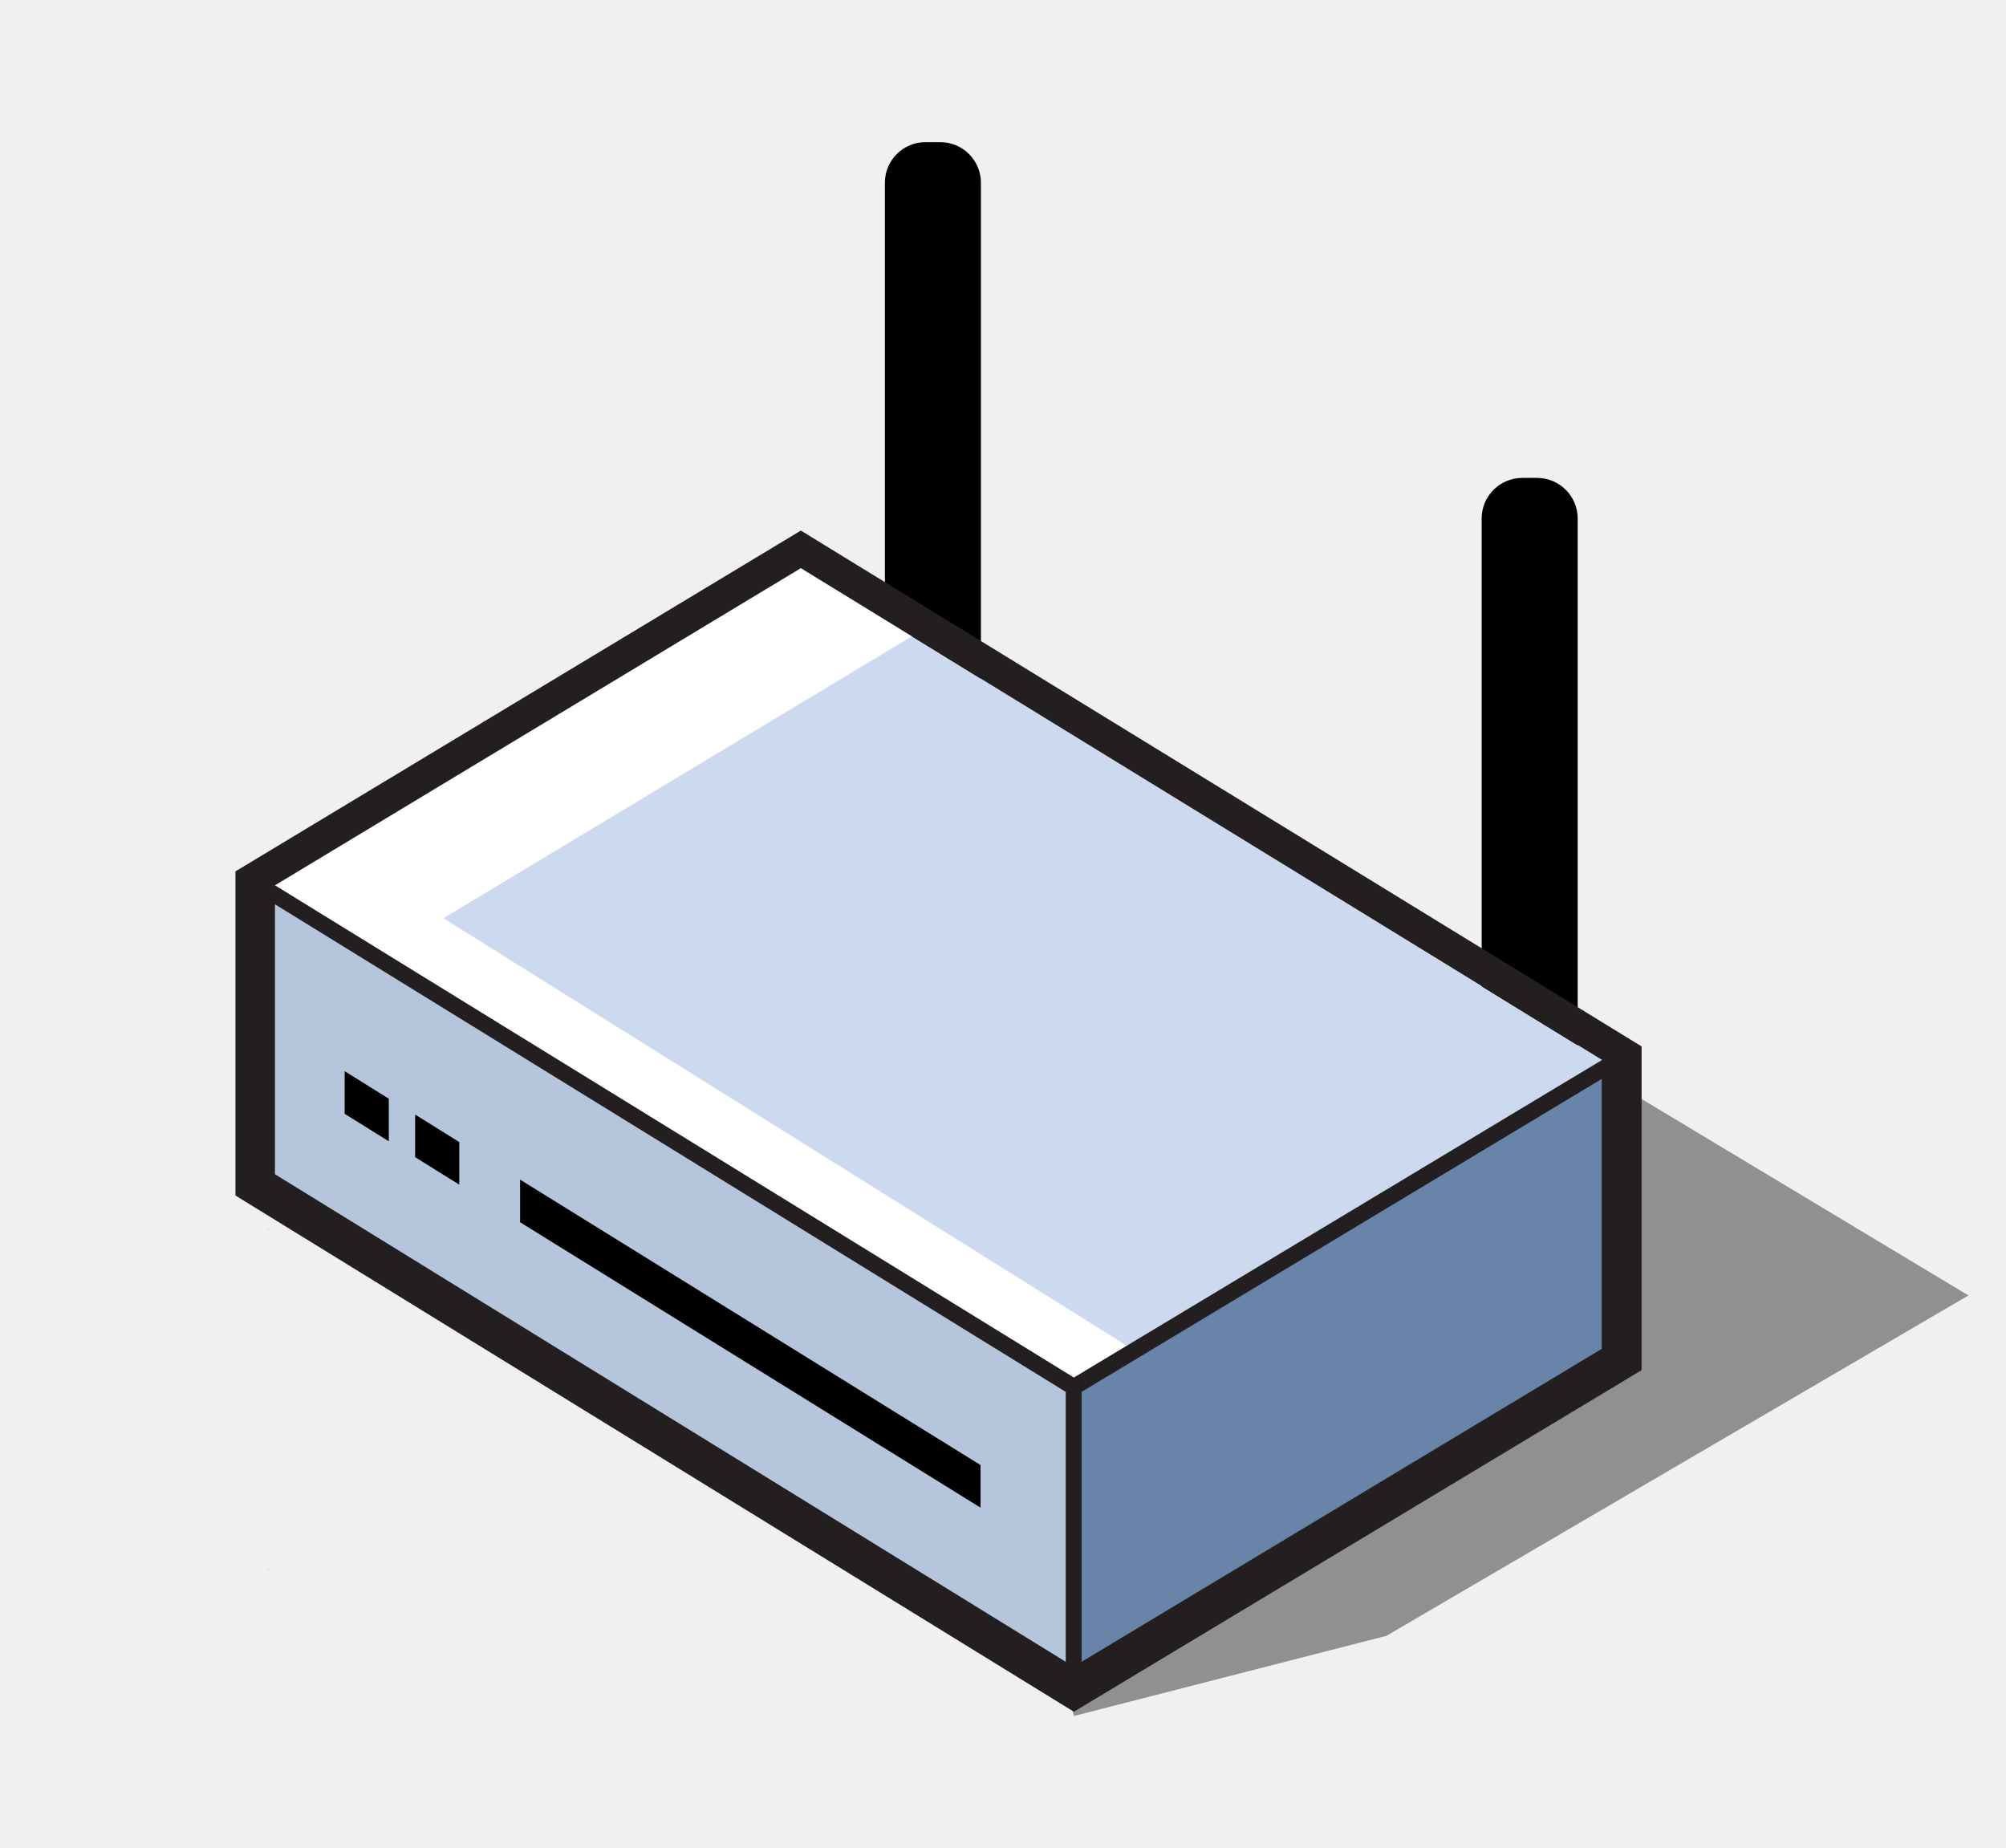
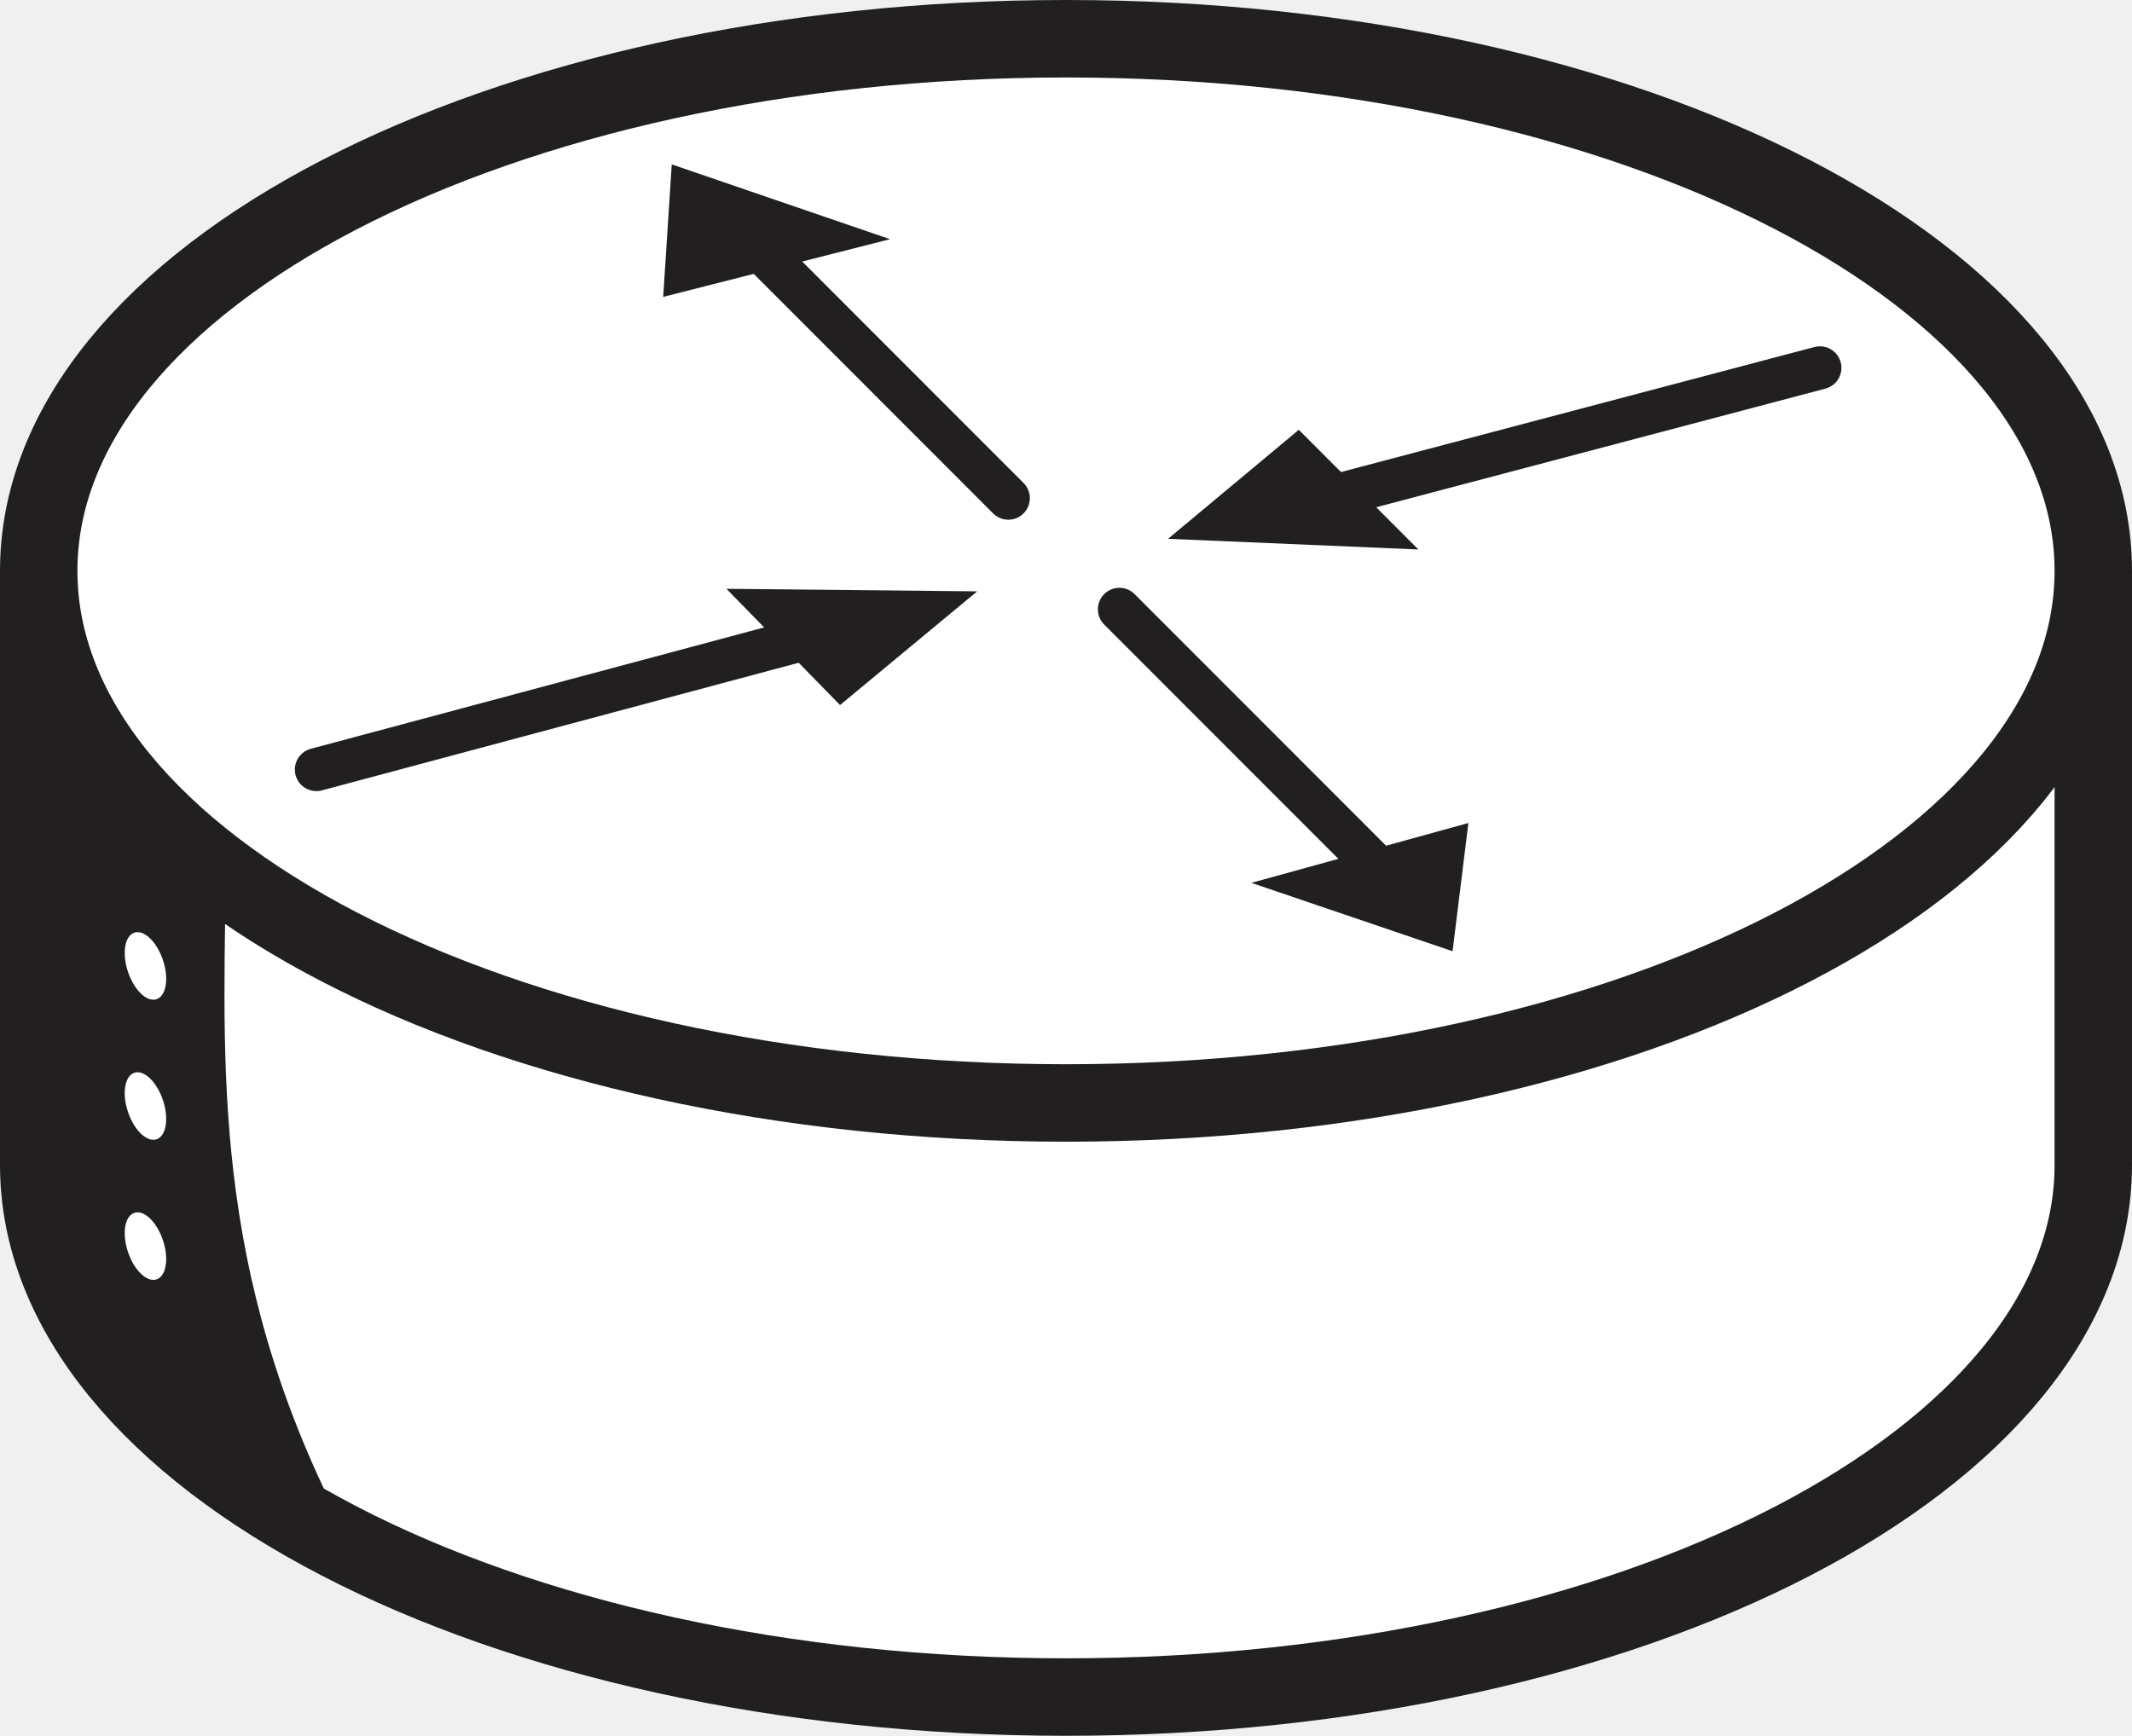
- <svg xmlns="http://www.w3.org/2000/svg" version="1.1" id="Layer_1" x="0px" y="0px" width="518px" height="477px" viewBox="0 0 518 477" enable-background="new 0 0 518 477" xml:space="preserve">
-   <g>
-     <path fill="#6885A9" d="M860.4,247.4c0.1,0.9,0.1,1.8,0.1,2.7v-2.7H860.4z" />
-     <path fill="#231F20" d="M862.4,250.1h-3.8c0-0.8,0-1.6-0.1-2.5L858.3,245.5h4.1V250.1   L862.4,250.1z" />
-   </g>
-   <g>
-     <path fill="#6885A9" d="M860.4,151.8c0.1,0.9,0.1,1.8,0.1,2.7v-2.7H860.4z" />
-     <path fill="#231F20" d="M862.4,154.5h-3.8c0-0.8,0-1.6-0.1-2.5l-0.2-2.1h4.1V154.5L862.4,154.5z" />
-   </g>
-   <path fill="#B2CBED" stroke="#231F20" stroke-width="4" stroke-linejoin="round" stroke-miterlimit="10" d="M860.4,247.4  c0.1,0.9,0.1,1.8,0.1,2.7v-2.7H860.4z" />
-   <path fill="#B2CBED" stroke="#231F20" stroke-width="4" stroke-linejoin="round" stroke-miterlimit="10" d="M860.4,151.8  c0.1,0.9,0.1,1.8,0.1,2.7v-2.7H860.4z" />
-   <g>
-     <path fill="#000000" d="M242.7,256.8H239c-5.8,0-10.5-4.7-10.5-10.5V47.2c0-5.8,4.7-10.5,10.5-10.5h3.8c5.8,0,10.5,4.7,10.5,10.5V246.3   C253.2,252.1,248.5,256.8,242.7,256.8z" />
-     <path fill="#000000" d="M396.9,343.5h-3.8c-5.8,0-10.5-4.7-10.5-10.5V133.9c0-5.8,4.7-10.5,10.5-10.5h3.8   c5.8,0,10.5,4.7,10.5,10.5V333C407.4,338.8,402.7,343.5,396.9,343.5z" />
-     <polygon opacity="0.4" fill="#000000" enable-background="new    " points="358,422.4 277.3,443.1 206.8,153.3 508.3,334.5  " />
-     <polygon fill="#CCD8EE" points="69.7,405.2 69,405.2 69,405.7  " />
-     <polygon fill="#CCD8EE" points="69.7,317.3 69,317.3 69,317.7  " />
-     <polygon fill="#CDD9EE" points="277.3,355.8 71,228.6 206.8,146.7 413.7,273.8  " />
-     <polygon fill="#CCD8EE" points="69.7,229.4 69,229.4 69,229.8  " />
-     <polygon fill="#B5C5DC" points="69,304.4 277.3,432.8 277.3,432.8 277.3,358.2 69,229.8  " />
-     <polygon fill="#FFFFFF" points="291,347.5 114.5,237.1 235.8,164.1 206.8,146.7 71,228.6 277.3,355.8  " />
-     <polygon fill="#6885A9" points="415.7,349.5 277.3,432.8 277.3,432.8 277.3,358.2 415.7,275  " />
-     <path fill="#231F20" d="M423.9,270.2L206.8,137l-145,87.4L60.8,225v83v0.7L277.3,442l146.6-88.2   V270.2z M206.8,146.7l206.9,127l-136.4,82L71,228.6L206.8,146.7z M413.6,278.6v69.7   l-134.3,80.8v-69.7L413.6,278.6z M275.2,359.4v69.7L71,303.2v-69.7L275.2,359.4z" />
-     <polygon fill="#000000" points="253.2,389.3 134.3,315.6 134.3,304.6 253.2,378.3  " />
-     <polygon fill="#000000" points="118.6,305.9 107.2,298.8 107.2,287.8 118.6,294.9  " />
-     <polygon fill="#000000" points="100.4,294.7 89,287.6 89,276.6 100.4,283.7  " />
+ <svg xmlns="http://www.w3.org/2000/svg" width="204.475" height="166.494" viewBox="0 0 204.475 166.494" version="1.1" id="svg12" xml:space="preserve">
+   <defs id="defs12">
+     <mask id="ports-mask">
+       <rect width="100%" height="100%" fill="#ffffff" id="rect1-62" x="0" y="0" />
+       <rect x="72.3" y="310.5" width="4.6" height="14.5" rx="2.3" fill="#000000" id="rect2" />
+       <rect x="71.8" y="342.5" width="4.6" height="14.5" rx="2.3" fill="#000000" id="rect3" />
+       <rect x="70.8" y="374" width="4.6" height="14.5" rx="2.3" fill="#000000" id="rect4-9" />
+     </mask>
+     <mask id="slots-mask">
+       <rect width="1024" height="1024" fill="#ffffff" id="rect1-1" x="0" y="0" />
+       <g transform="skewY(45)" fill="#000000" id="g4">
+         <rect x="197" y="453.6" width="39.2" height="21.7" rx="3" id="rect2-2" />
+         <rect x="197" y="502.2" width="39.2" height="21.7" rx="3" id="rect3-7" />
+         <rect x="197" y="551.2" width="39.2" height="21.7" rx="3" id="rect4-0" />
+       </g>
+     </mask>
+   </defs>
+   <g id="g9" transform="matrix(0.4096662,0,0,0.4099815,-230.8239,69.3414)" style="stroke-width:14.525;stroke-dasharray:none">
+     <path d="m 572.507,-35.57 v 139 a 240.5,124.5 0 0 0 481,0 v -139" fill="none" stroke="#211f20" stroke-width="9.5" stroke-linejoin="round" id="path5" style="fill:#ffffff;stroke-width:18.126;stroke-dasharray:none" />
+     <path id="ellipse5" style="fill:#ffffff;stroke:#211f20;stroke-width:18.126;stroke-dasharray:none" d="m 1053.507,-35.57 a 240.5,124.5 0 0 1 -240.5,124.5 240.5,124.5 0 0 1 -240.5,-124.5 240.5,124.5 0 0 1 240.5,-124.5 240.5,124.5 0 0 1 240.5,124.5 z" />
+     <path id="line5" style="stroke:#211f20;stroke-width:10.07;stroke-linecap:round;stroke-linejoin:round;stroke-dasharray:none" d="M 637.507,10.93 767.688,-23.899" />
+     <path id="polygon5" style="fill:#211f20;stroke-width:14.525;stroke-dasharray:none" d="m 792.207,-30.77 -58.7,-0.6 26.6,27.2 z" />
+     <path id="line6" style="stroke:#211f20;stroke-width:10.07;stroke-linecap:round;stroke-dasharray:none" d="M 989.507,-83.07 867.819,-50.958" />
+     <path id="polygon6" style="fill:#211f20;stroke-width:14.525;stroke-dasharray:none" d="m 836.907,-43.07 58.6,2.5 -28,-28 z" />
+     <path id="line7" style="stroke:#211f20;stroke-width:10.07;stroke-linecap:round;stroke-dasharray:none" d="m 799.507,-52.57 -65.236,-65.236" />
+     <path id="polygon7" style="fill:#211f20;stroke-width:14.525;stroke-dasharray:none" d="m 720.707,-130.67 51.1,17.5 -53.1,13.5 z" />
+     <path style="stroke:#211f20;stroke-width:10.07;stroke-linecap:round;stroke-linejoin:round;stroke-dasharray:none" d="m 825.507,-26.57 62.064,62.064" id="line8" />
+     <path id="polygon8" style="fill:#211f20;stroke-width:14.525;stroke-dasharray:none" d="m 903.507,53.43 -47.1,-16 50.8,-14 z" />
+     <path style="fill:#211f20;fill-opacity:1;stroke:none;stroke-width:14.525;stroke-linecap:round;stroke-dasharray:none;stroke-opacity:1;paint-order:stroke fill markers" d="M 646.379,193.206 C 613.362,132.426 615.668,84.008 616.268,37.528 592.998,20.903 586.365,9.975 572.354,-18.048 v 134.349 c 11.159,30.671 21.232,47.081 74.025,76.905 z" id="path31" />
+     <ellipse style="fill:#ffffff;fill-opacity:1;stroke:none;stroke-width:14.551;stroke-linecap:round;stroke-dasharray:none;stroke-opacity:1;paint-order:stroke fill markers" id="ellipse33" cx="542.206" cy="307.42" rx="4.34" ry="8.194" transform="matrix(0.9044513,-0.4265769,0.3483754,0.9373551,0,0)" />
+     <ellipse style="fill:#ffffff;fill-opacity:1;stroke:none;stroke-width:14.551;stroke-linecap:round;stroke-dasharray:none;stroke-opacity:1;paint-order:stroke fill markers" id="ellipse34" cx="530.746" cy="337.172" rx="4.34" ry="8.194" transform="matrix(0.9044513,-0.4265769,0.3483754,0.9373551,0,0)" />
+     <ellipse style="fill:#ffffff;fill-opacity:1;stroke:none;stroke-width:14.551;stroke-linecap:round;stroke-dasharray:none;stroke-opacity:1;paint-order:stroke fill markers" id="path33" cx="519.287" cy="366.923" rx="4.34" ry="8.194" transform="matrix(0.9044513,-0.4265769,0.3483754,0.9373551,0,0)" />
  </g>
</svg>
